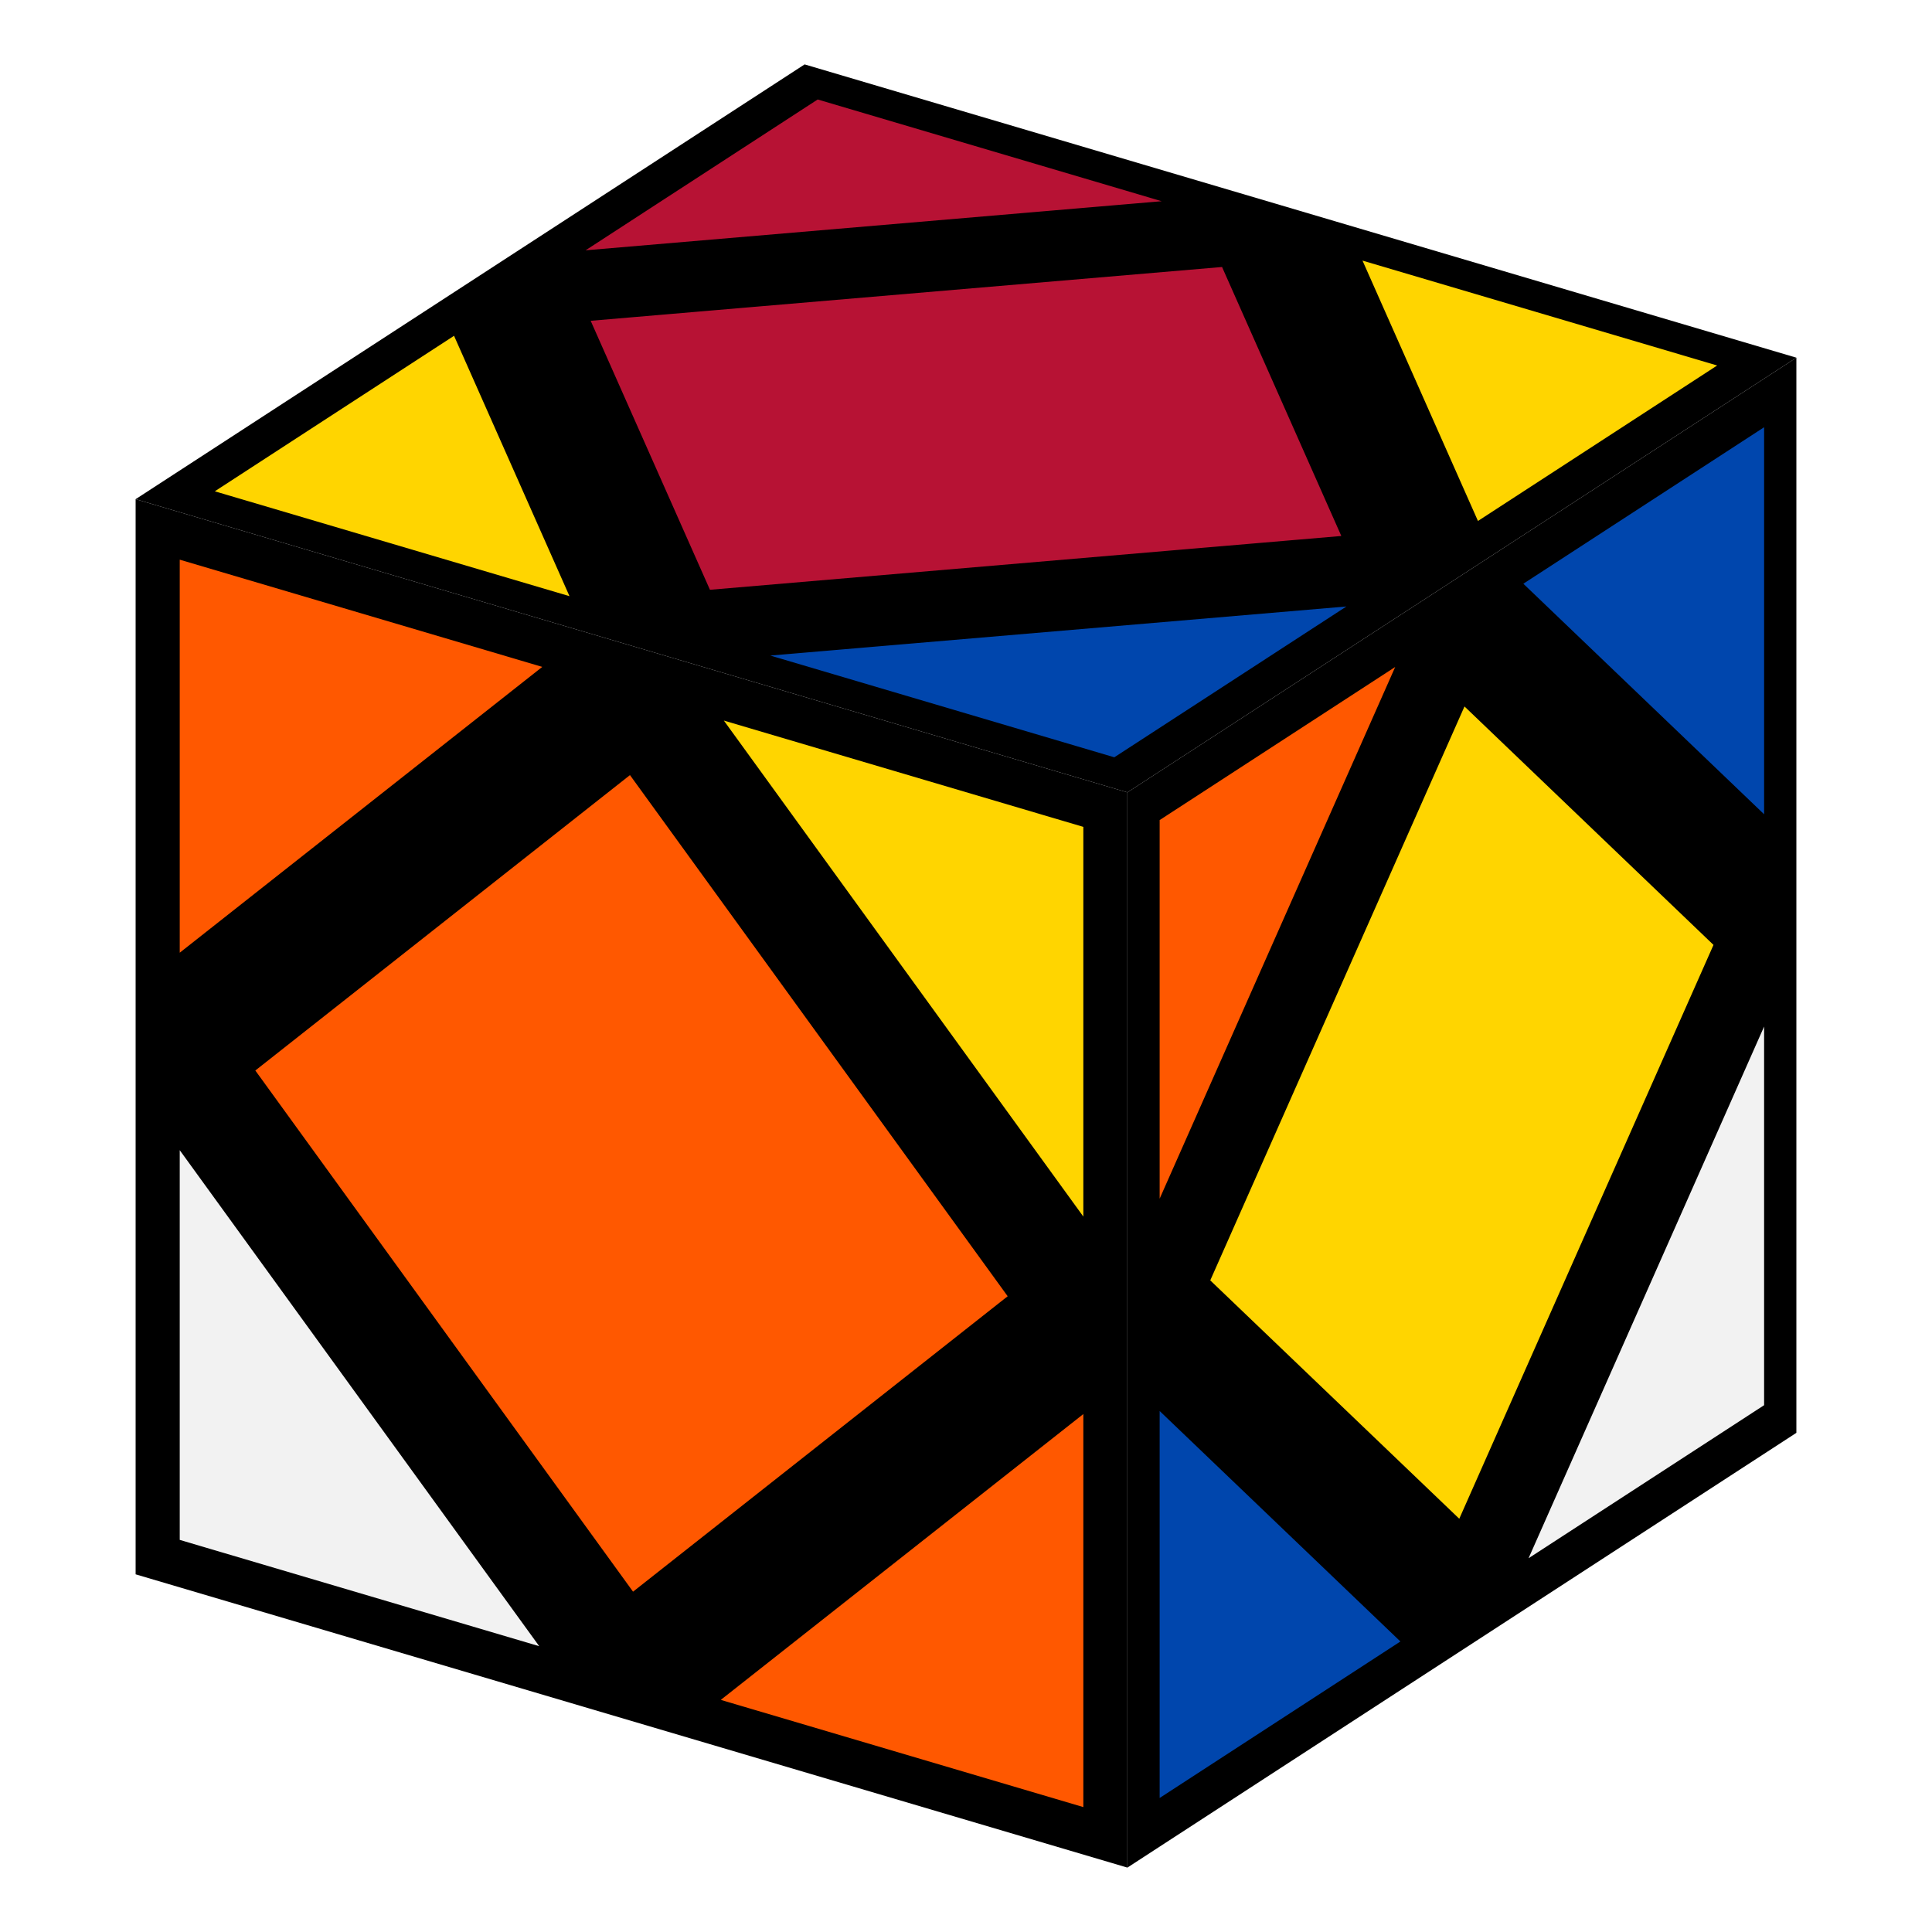
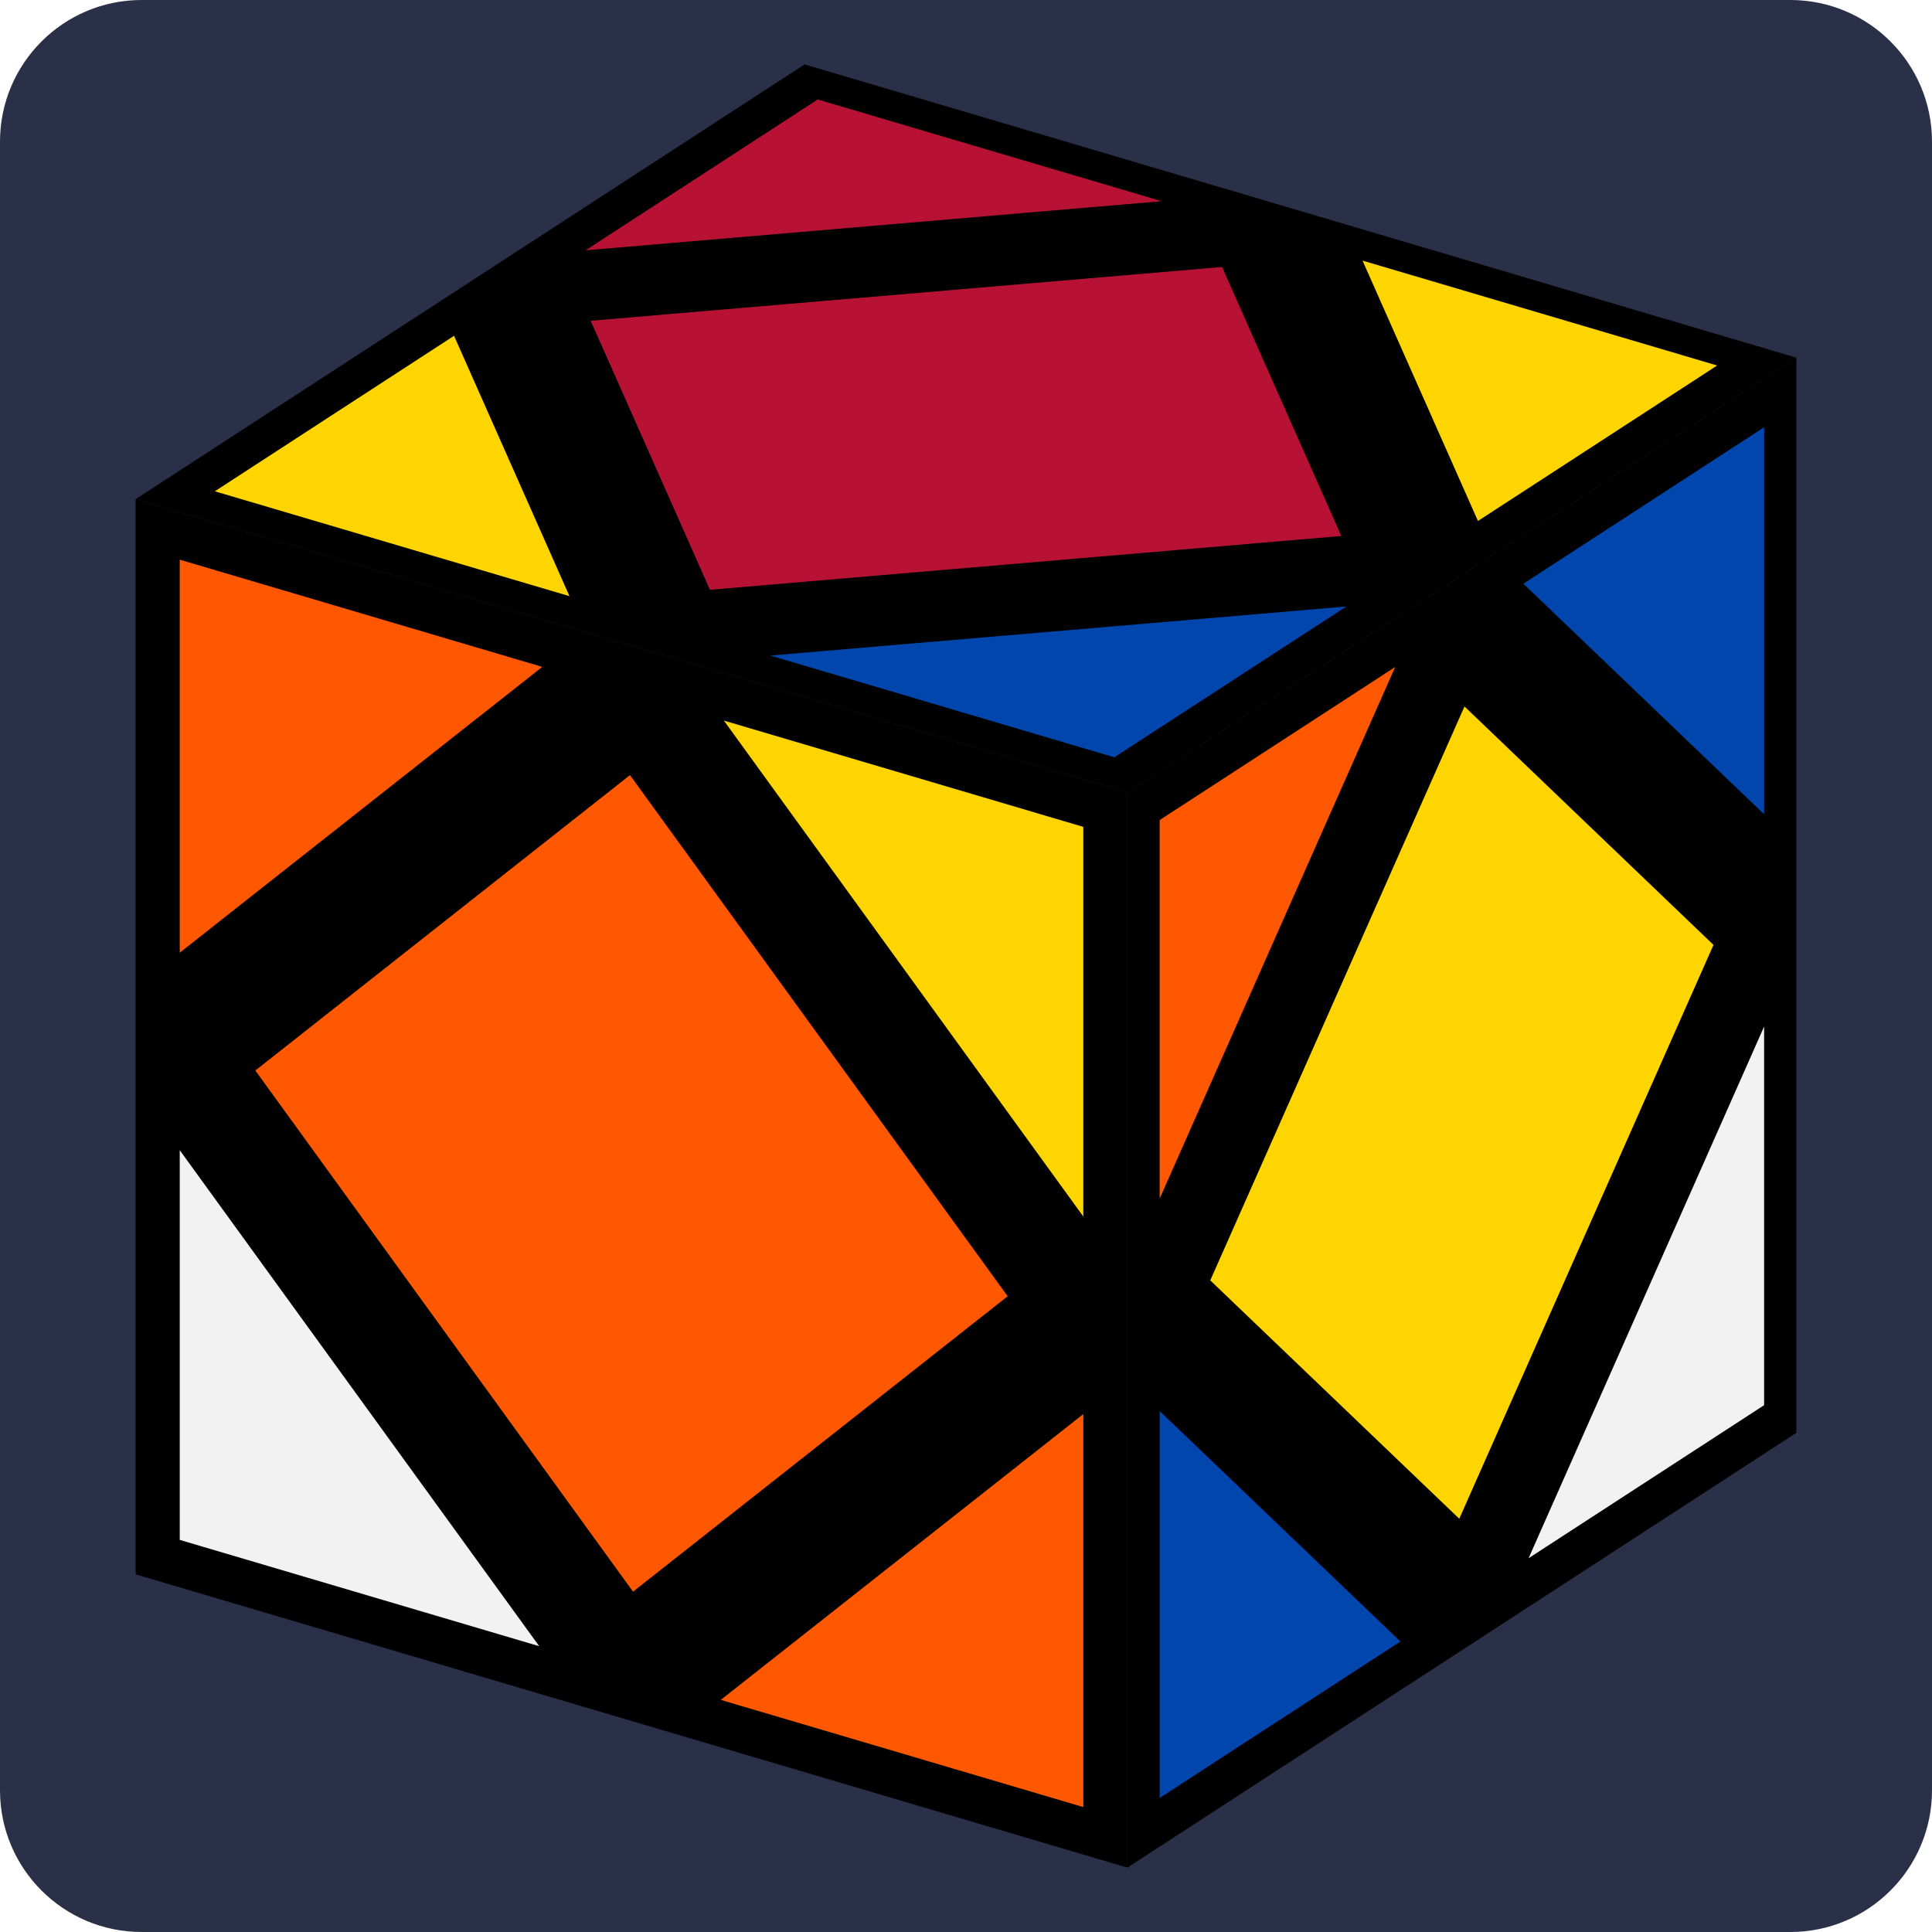
<svg xmlns="http://www.w3.org/2000/svg" viewBox="0 0 300 300" role="img" aria-label="Sarah Adv · Hedge y' Hedge y Sledge y' Hedge case, Skewb">
+   <rect x="0" y="0" width="300" height="300" rx="22" fill="#2a3048" />
  <path d="M278.94 55.54L175.06 123.04L21.06 77.51L124.94 10.00Z" fill="#000000" />
  <path d="M175.06 290.00L175.06 123.04L21.06 77.51L21.06 244.46Z" fill="#000000" />
  <path d="M175.06 290.00L175.06 123.04L278.94 55.54L278.94 222.49Z" fill="#000000" />
  <path d="M126.78 14.14L86.26 40.47L186.83 31.90Z" fill="#b71234" stroke="#000000" stroke-width="2.4" stroke-linejoin="round" />
  <path d="M275.13 218.85L275.13 153.73L234.62 245.17Z" fill="#f2f2f2" stroke="#000000" stroke-width="2.4" stroke-linejoin="round" />
  <path d="M26.71 240.01L86.77 257.77L26.71 174.90Z" fill="#f2f2f2" stroke="#000000" stroke-width="2.4" stroke-linejoin="round" />
  <path d="M269.48 56.34L228.97 82.67L209.42 38.58Z" fill="#ffd500" stroke="#000000" stroke-width="2.4" stroke-linejoin="round" />
  <path d="M275.13 64.13L234.62 90.46L275.13 129.25Z" fill="#0046ad" stroke="#000000" stroke-width="2.4" stroke-linejoin="round" />
  <path d="M210.06 84.28L109.49 92.85L89.94 48.76L190.51 40.19Z" fill="#b71234" stroke="#000000" stroke-width="2.4" stroke-linejoin="round" />
  <path d="M186.49 199.10L227.00 107.65L267.51 146.44L227.00 237.88Z" fill="#ffd500" stroke="#000000" stroke-width="2.4" stroke-linejoin="round" />
  <path d="M30.52 76.70L90.58 94.46L71.03 50.37Z" fill="#ffd500" stroke="#000000" stroke-width="2.4" stroke-linejoin="round" />
  <path d="M26.71 85.30L86.77 103.06L26.71 150.41Z" fill="#ff5800" stroke="#000000" stroke-width="2.4" stroke-linejoin="round" />
  <path d="M178.87 281.40L178.87 216.29L219.38 255.07Z" fill="#0046ad" stroke="#000000" stroke-width="2.4" stroke-linejoin="round" />
  <path d="M158.12 201.51L98.06 118.64L38.00 166.00L98.06 248.87Z" fill="#ff5800" stroke="#000000" stroke-width="2.4" stroke-linejoin="round" />
  <path d="M169.42 282.21L169.42 217.10L109.36 264.45Z" fill="#ff5800" stroke="#000000" stroke-width="2.4" stroke-linejoin="round" />
  <path d="M173.22 118.90L113.17 101.14L213.74 92.57Z" fill="#0046ad" stroke="#000000" stroke-width="2.4" stroke-linejoin="round" />
  <path d="M178.87 126.69L219.38 100.36L178.87 191.80Z" fill="#ff5800" stroke="#000000" stroke-width="2.4" stroke-linejoin="round" />
  <path d="M169.42 127.50L169.42 192.61L109.36 109.74Z" fill="#ffd500" stroke="#000000" stroke-width="2.4" stroke-linejoin="round" />
</svg>
